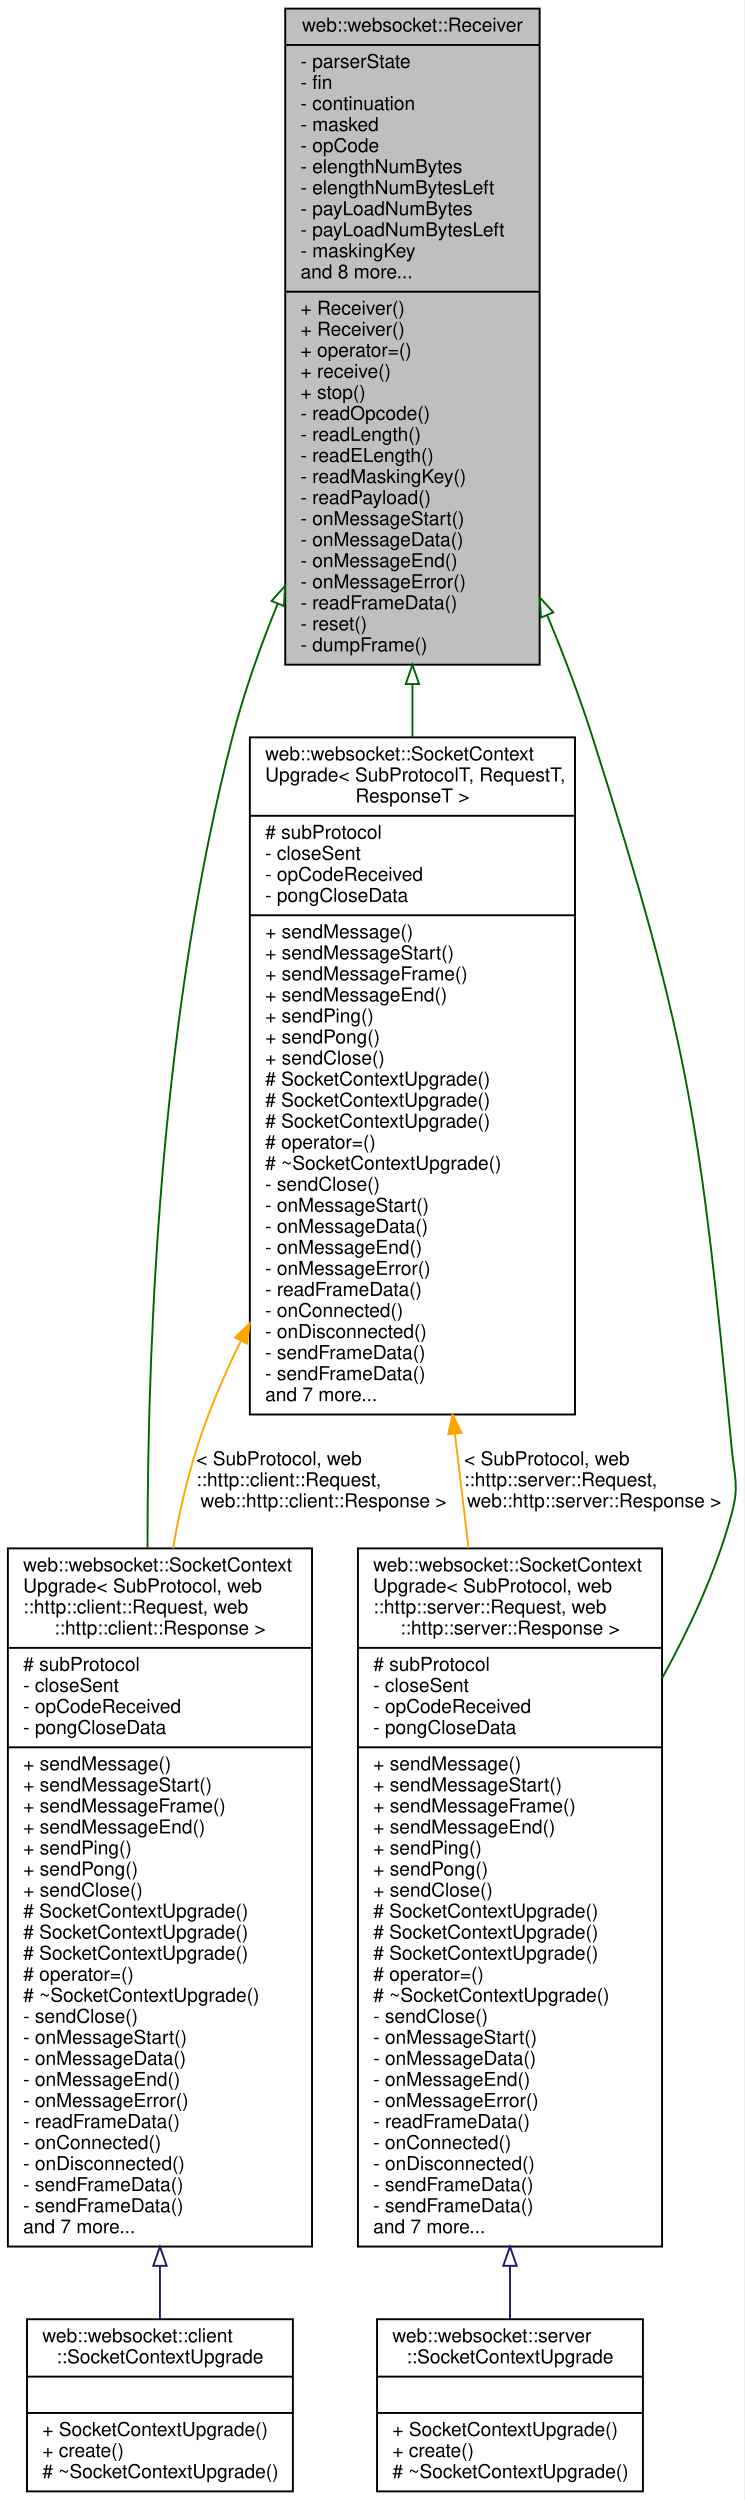
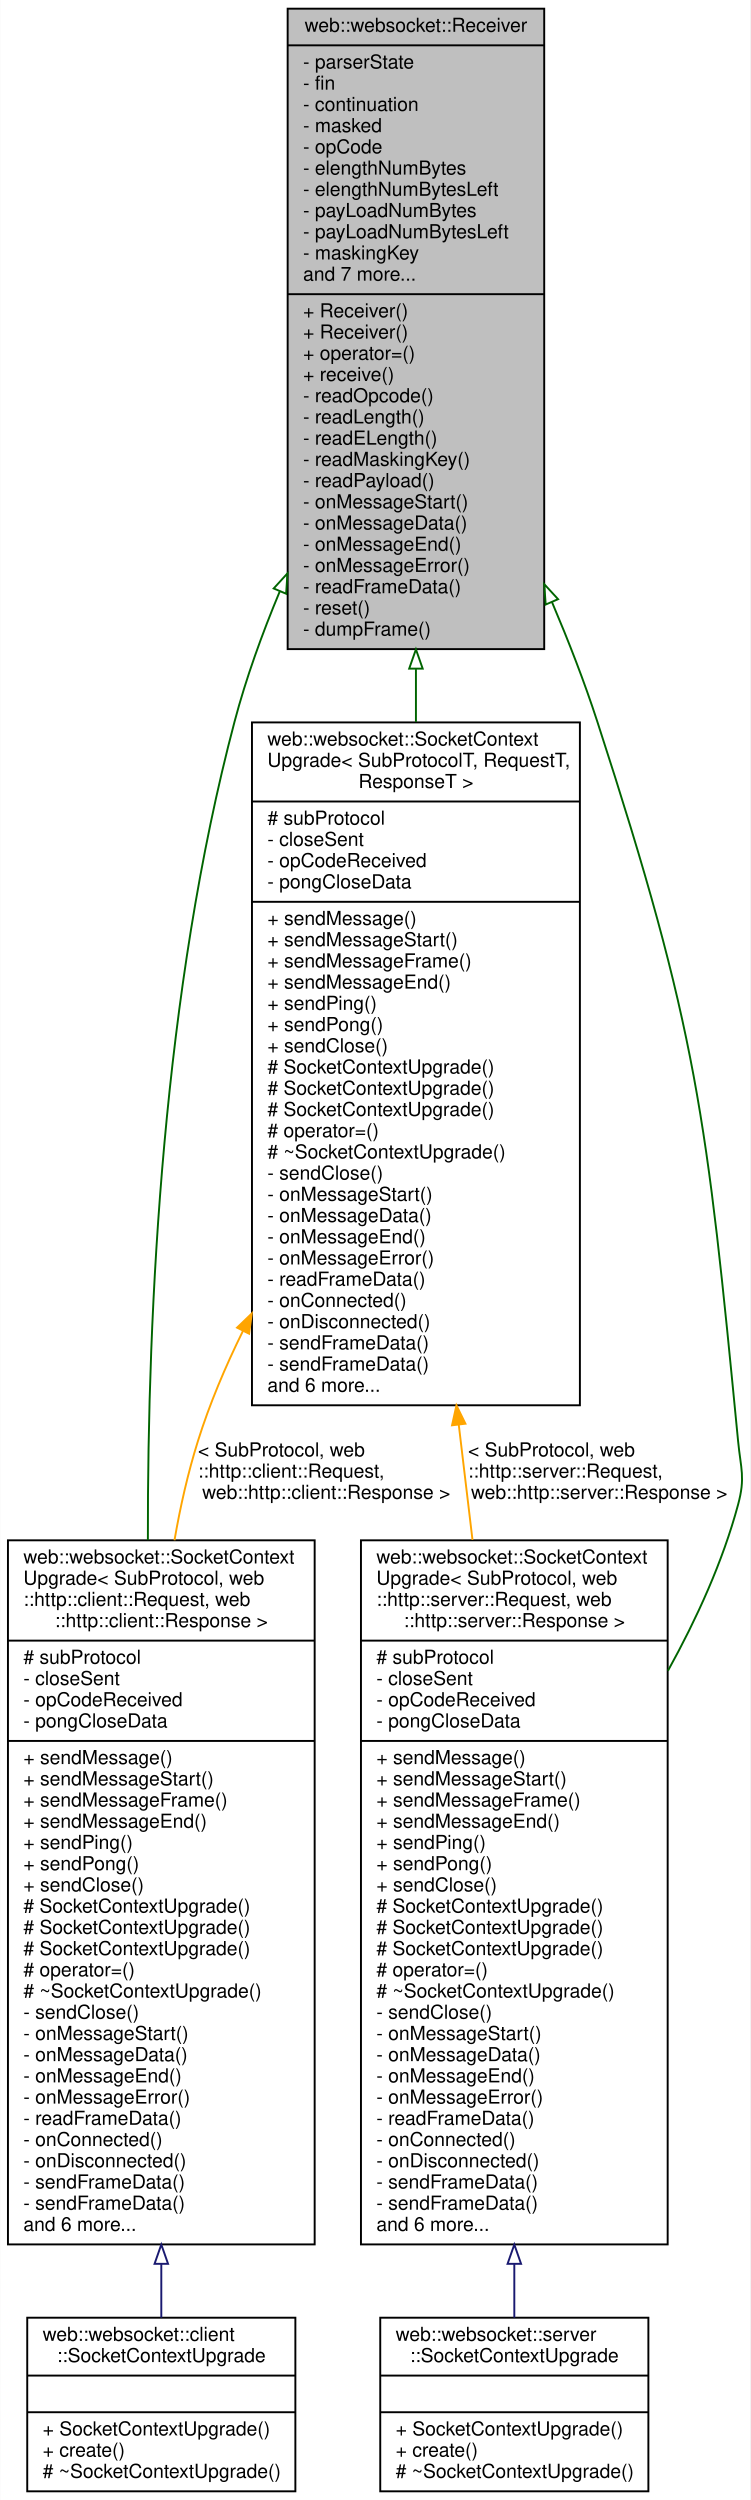
- <svg xmlns="http://www.w3.org/2000/svg" xmlns:xlink="http://www.w3.org/1999/xlink" width="389pt" height="1307pt" viewBox="0.00 0.00 388.76 1307.00">
-   <g id="graph0" class="graph" transform="scale(1 1) rotate(0) translate(4 1303)">
-     <polygon fill="white" stroke="transparent" points="-4,4 -4,-1303 384.76,-1303 384.76,4 -4,4" />
+ <svg xmlns="http://www.w3.org/2000/svg" xmlns:xlink="http://www.w3.org/1999/xlink" width="389pt" height="1296pt" viewBox="0.00 0.00 388.76 1296.00">
+   <g id="graph0" class="graph" transform="scale(1 1) rotate(0) translate(4 1292)">
+     <polygon fill="white" stroke="transparent" points="-4,4 -4,-1292 384.76,-1292 384.76,4 -4,4" />
    <g id="node1" class="node">
      <g id="a_node1">
        <a xlink:title=" ">
-           <polygon fill="#bfbfbf" stroke="black" points="145,-955.5 145,-1298.5 278,-1298.5 278,-955.5 145,-955.5" />
-           <text text-anchor="middle" x="211.5" y="-1286.5" font-family="Helvetica,sans-Serif" font-size="10.00">web::websocket::Receiver</text>
-           <polyline fill="none" stroke="black" points="145,-1279.5 278,-1279.5 " />
-           <text text-anchor="start" x="153" y="-1267.5" font-family="Helvetica,sans-Serif" font-size="10.00">- parserState</text>
-           <text text-anchor="start" x="153" y="-1256.5" font-family="Helvetica,sans-Serif" font-size="10.00">- fin</text>
-           <text text-anchor="start" x="153" y="-1245.5" font-family="Helvetica,sans-Serif" font-size="10.00">- continuation</text>
-           <text text-anchor="start" x="153" y="-1234.5" font-family="Helvetica,sans-Serif" font-size="10.00">- masked</text>
-           <text text-anchor="start" x="153" y="-1223.5" font-family="Helvetica,sans-Serif" font-size="10.00">- opCode</text>
-           <text text-anchor="start" x="153" y="-1212.5" font-family="Helvetica,sans-Serif" font-size="10.00">- elengthNumBytes</text>
-           <text text-anchor="start" x="153" y="-1201.5" font-family="Helvetica,sans-Serif" font-size="10.00">- elengthNumBytesLeft</text>
-           <text text-anchor="start" x="153" y="-1190.5" font-family="Helvetica,sans-Serif" font-size="10.00">- payLoadNumBytes</text>
-           <text text-anchor="start" x="153" y="-1179.5" font-family="Helvetica,sans-Serif" font-size="10.00">- payLoadNumBytesLeft</text>
-           <text text-anchor="start" x="153" y="-1168.5" font-family="Helvetica,sans-Serif" font-size="10.00">- maskingKey</text>
-           <text text-anchor="start" x="153" y="-1157.5" font-family="Helvetica,sans-Serif" font-size="10.00">and 8 more...</text>
-           <polyline fill="none" stroke="black" points="145,-1150.5 278,-1150.5 " />
-           <text text-anchor="start" x="153" y="-1138.5" font-family="Helvetica,sans-Serif" font-size="10.00">+ Receiver()</text>
+           <polygon fill="#bfbfbf" stroke="black" points="145,-955.5 145,-1287.5 278,-1287.5 278,-955.5 145,-955.5" />
+           <text text-anchor="middle" x="211.5" y="-1275.5" font-family="Helvetica,sans-Serif" font-size="10.00">web::websocket::Receiver</text>
+           <polyline fill="none" stroke="black" points="145,-1268.5 278,-1268.5 " />
+           <text text-anchor="start" x="153" y="-1256.5" font-family="Helvetica,sans-Serif" font-size="10.00">- parserState</text>
+           <text text-anchor="start" x="153" y="-1245.5" font-family="Helvetica,sans-Serif" font-size="10.00">- fin</text>
+           <text text-anchor="start" x="153" y="-1234.5" font-family="Helvetica,sans-Serif" font-size="10.00">- continuation</text>
+           <text text-anchor="start" x="153" y="-1223.5" font-family="Helvetica,sans-Serif" font-size="10.00">- masked</text>
+           <text text-anchor="start" x="153" y="-1212.5" font-family="Helvetica,sans-Serif" font-size="10.00">- opCode</text>
+           <text text-anchor="start" x="153" y="-1201.5" font-family="Helvetica,sans-Serif" font-size="10.00">- elengthNumBytes</text>
+           <text text-anchor="start" x="153" y="-1190.5" font-family="Helvetica,sans-Serif" font-size="10.00">- elengthNumBytesLeft</text>
+           <text text-anchor="start" x="153" y="-1179.5" font-family="Helvetica,sans-Serif" font-size="10.00">- payLoadNumBytes</text>
+           <text text-anchor="start" x="153" y="-1168.5" font-family="Helvetica,sans-Serif" font-size="10.00">- payLoadNumBytesLeft</text>
+           <text text-anchor="start" x="153" y="-1157.5" font-family="Helvetica,sans-Serif" font-size="10.00">- maskingKey</text>
+           <text text-anchor="start" x="153" y="-1146.5" font-family="Helvetica,sans-Serif" font-size="10.00">and 7 more...</text>
+           <polyline fill="none" stroke="black" points="145,-1139.5 278,-1139.5 " />
          <text text-anchor="start" x="153" y="-1127.5" font-family="Helvetica,sans-Serif" font-size="10.00">+ Receiver()</text>
-           <text text-anchor="start" x="153" y="-1116.5" font-family="Helvetica,sans-Serif" font-size="10.00">+ operator=()</text>
-           <text text-anchor="start" x="153" y="-1105.5" font-family="Helvetica,sans-Serif" font-size="10.00">+ receive()</text>
-           <text text-anchor="start" x="153" y="-1094.5" font-family="Helvetica,sans-Serif" font-size="10.00">+ stop()</text>
+           <text text-anchor="start" x="153" y="-1116.5" font-family="Helvetica,sans-Serif" font-size="10.00">+ Receiver()</text>
+           <text text-anchor="start" x="153" y="-1105.5" font-family="Helvetica,sans-Serif" font-size="10.00">+ operator=()</text>
+           <text text-anchor="start" x="153" y="-1094.5" font-family="Helvetica,sans-Serif" font-size="10.00">+ receive()</text>
          <text text-anchor="start" x="153" y="-1083.5" font-family="Helvetica,sans-Serif" font-size="10.00">- readOpcode()</text>
          <text text-anchor="start" x="153" y="-1072.5" font-family="Helvetica,sans-Serif" font-size="10.00">- readLength()</text>
          <text text-anchor="start" x="153" y="-1061.5" font-family="Helvetica,sans-Serif" font-size="10.00">- readELength()</text>
          <text text-anchor="start" x="153" y="-1050.5" font-family="Helvetica,sans-Serif" font-size="10.00">- readMaskingKey()</text>
          <text text-anchor="start" x="153" y="-1039.5" font-family="Helvetica,sans-Serif" font-size="10.00">- readPayload()</text>
          <text text-anchor="start" x="153" y="-1028.5" font-family="Helvetica,sans-Serif" font-size="10.00">- onMessageStart()</text>
          <text text-anchor="start" x="153" y="-1017.5" font-family="Helvetica,sans-Serif" font-size="10.00">- onMessageData()</text>
          <text text-anchor="start" x="153" y="-1006.5" font-family="Helvetica,sans-Serif" font-size="10.00">- onMessageEnd()</text>
          <text text-anchor="start" x="153" y="-995.5" font-family="Helvetica,sans-Serif" font-size="10.00">- onMessageError()</text>
          <text text-anchor="start" x="153" y="-984.5" font-family="Helvetica,sans-Serif" font-size="10.00">- readFrameData()</text>
          <text text-anchor="start" x="153" y="-973.5" font-family="Helvetica,sans-Serif" font-size="10.00">- reset()</text>
          <text text-anchor="start" x="153" y="-962.5" font-family="Helvetica,sans-Serif" font-size="10.00">- dumpFrame()</text>
        </a>
      </g>
    </g>
    <g id="node2" class="node">
      <g id="a_node2">
        <a xlink:href="classweb_1_1websocket_1_1_socket_context_upgrade.html" target="_top" xlink:title=" ">
          <polygon fill="white" stroke="black" points="0,-128.5 0,-493.5 159,-493.5 159,-128.5 0,-128.5" />
          <text text-anchor="start" x="8" y="-481.5" font-family="Helvetica,sans-Serif" font-size="10.00">web::websocket::SocketContext</text>
          <text text-anchor="start" x="8" y="-470.5" font-family="Helvetica,sans-Serif" font-size="10.00">Upgrade&lt; SubProtocol, web</text>
          <text text-anchor="start" x="8" y="-459.5" font-family="Helvetica,sans-Serif" font-size="10.00">::http::client::Request, web</text>
          <text text-anchor="middle" x="79.5" y="-448.5" font-family="Helvetica,sans-Serif" font-size="10.00">::http::client::Response &gt;</text>
          <polyline fill="none" stroke="black" points="0,-441.5 159,-441.5 " />
          <text text-anchor="start" x="8" y="-429.5" font-family="Helvetica,sans-Serif" font-size="10.00"># subProtocol</text>
          <text text-anchor="start" x="8" y="-418.5" font-family="Helvetica,sans-Serif" font-size="10.00">- closeSent</text>
          <text text-anchor="start" x="8" y="-407.5" font-family="Helvetica,sans-Serif" font-size="10.00">- opCodeReceived</text>
          <text text-anchor="start" x="8" y="-396.5" font-family="Helvetica,sans-Serif" font-size="10.00">- pongCloseData</text>
          <polyline fill="none" stroke="black" points="0,-389.5 159,-389.5 " />
          <text text-anchor="start" x="8" y="-377.5" font-family="Helvetica,sans-Serif" font-size="10.00">+ sendMessage()</text>
          <text text-anchor="start" x="8" y="-366.5" font-family="Helvetica,sans-Serif" font-size="10.00">+ sendMessageStart()</text>
          <text text-anchor="start" x="8" y="-355.5" font-family="Helvetica,sans-Serif" font-size="10.00">+ sendMessageFrame()</text>
          <text text-anchor="start" x="8" y="-344.5" font-family="Helvetica,sans-Serif" font-size="10.00">+ sendMessageEnd()</text>
          <text text-anchor="start" x="8" y="-333.5" font-family="Helvetica,sans-Serif" font-size="10.00">+ sendPing()</text>
          <text text-anchor="start" x="8" y="-322.5" font-family="Helvetica,sans-Serif" font-size="10.00">+ sendPong()</text>
          <text text-anchor="start" x="8" y="-311.5" font-family="Helvetica,sans-Serif" font-size="10.00">+ sendClose()</text>
          <text text-anchor="start" x="8" y="-300.5" font-family="Helvetica,sans-Serif" font-size="10.00"># SocketContextUpgrade()</text>
          <text text-anchor="start" x="8" y="-289.5" font-family="Helvetica,sans-Serif" font-size="10.00"># SocketContextUpgrade()</text>
          <text text-anchor="start" x="8" y="-278.5" font-family="Helvetica,sans-Serif" font-size="10.00"># SocketContextUpgrade()</text>
          <text text-anchor="start" x="8" y="-267.5" font-family="Helvetica,sans-Serif" font-size="10.00"># operator=()</text>
          <text text-anchor="start" x="8" y="-256.5" font-family="Helvetica,sans-Serif" font-size="10.00"># ~SocketContextUpgrade()</text>
          <text text-anchor="start" x="8" y="-245.5" font-family="Helvetica,sans-Serif" font-size="10.00">- sendClose()</text>
          <text text-anchor="start" x="8" y="-234.5" font-family="Helvetica,sans-Serif" font-size="10.00">- onMessageStart()</text>
          <text text-anchor="start" x="8" y="-223.5" font-family="Helvetica,sans-Serif" font-size="10.00">- onMessageData()</text>
          <text text-anchor="start" x="8" y="-212.5" font-family="Helvetica,sans-Serif" font-size="10.00">- onMessageEnd()</text>
          <text text-anchor="start" x="8" y="-201.5" font-family="Helvetica,sans-Serif" font-size="10.00">- onMessageError()</text>
          <text text-anchor="start" x="8" y="-190.5" font-family="Helvetica,sans-Serif" font-size="10.00">- readFrameData()</text>
          <text text-anchor="start" x="8" y="-179.5" font-family="Helvetica,sans-Serif" font-size="10.00">- onConnected()</text>
          <text text-anchor="start" x="8" y="-168.5" font-family="Helvetica,sans-Serif" font-size="10.00">- onDisconnected()</text>
          <text text-anchor="start" x="8" y="-157.5" font-family="Helvetica,sans-Serif" font-size="10.00">- sendFrameData()</text>
          <text text-anchor="start" x="8" y="-146.5" font-family="Helvetica,sans-Serif" font-size="10.00">- sendFrameData()</text>
-           <text text-anchor="start" x="8" y="-135.5" font-family="Helvetica,sans-Serif" font-size="10.00">and 7 more...</text>
+           <text text-anchor="start" x="8" y="-135.5" font-family="Helvetica,sans-Serif" font-size="10.00">and 6 more...</text>
        </a>
      </g>
    </g>
    <g id="edge1" class="edge">
-       <path fill="none" stroke="darkgreen" d="M141.06,-987.38C131.8,-964.66 123.47,-941.01 117.5,-918 81.39,-778.71 72.98,-615.67 73,-493.81" />
-       <polygon fill="none" stroke="darkgreen" points="137.87,-988.82 144.93,-996.71 144.33,-986.14 137.87,-988.82" />
+       <path fill="none" stroke="darkgreen" d="M140.9,-985.38C131.7,-963.33 123.42,-940.38 117.5,-918 80.65,-778.77 72.31,-615.55 72.54,-493.6" />
+       <polygon fill="none" stroke="darkgreen" points="137.76,-986.94 144.9,-994.77 144.21,-984.2 137.76,-986.94" />
    </g>
    <g id="node4" class="node">
      <g id="a_node4">
        <a xlink:href="classweb_1_1websocket_1_1_socket_context_upgrade.html" target="_top" xlink:title=" ">
          <polygon fill="white" stroke="black" points="183,-128.5 183,-493.5 342,-493.5 342,-128.5 183,-128.5" />
          <text text-anchor="start" x="191" y="-481.5" font-family="Helvetica,sans-Serif" font-size="10.00">web::websocket::SocketContext</text>
          <text text-anchor="start" x="191" y="-470.5" font-family="Helvetica,sans-Serif" font-size="10.00">Upgrade&lt; SubProtocol, web</text>
          <text text-anchor="start" x="191" y="-459.5" font-family="Helvetica,sans-Serif" font-size="10.00">::http::server::Request, web</text>
          <text text-anchor="middle" x="262.5" y="-448.5" font-family="Helvetica,sans-Serif" font-size="10.00">::http::server::Response &gt;</text>
          <polyline fill="none" stroke="black" points="183,-441.5 342,-441.5 " />
          <text text-anchor="start" x="191" y="-429.5" font-family="Helvetica,sans-Serif" font-size="10.00"># subProtocol</text>
          <text text-anchor="start" x="191" y="-418.5" font-family="Helvetica,sans-Serif" font-size="10.00">- closeSent</text>
          <text text-anchor="start" x="191" y="-407.5" font-family="Helvetica,sans-Serif" font-size="10.00">- opCodeReceived</text>
          <text text-anchor="start" x="191" y="-396.5" font-family="Helvetica,sans-Serif" font-size="10.00">- pongCloseData</text>
          <polyline fill="none" stroke="black" points="183,-389.5 342,-389.5 " />
          <text text-anchor="start" x="191" y="-377.5" font-family="Helvetica,sans-Serif" font-size="10.00">+ sendMessage()</text>
          <text text-anchor="start" x="191" y="-366.5" font-family="Helvetica,sans-Serif" font-size="10.00">+ sendMessageStart()</text>
          <text text-anchor="start" x="191" y="-355.5" font-family="Helvetica,sans-Serif" font-size="10.00">+ sendMessageFrame()</text>
          <text text-anchor="start" x="191" y="-344.5" font-family="Helvetica,sans-Serif" font-size="10.00">+ sendMessageEnd()</text>
          <text text-anchor="start" x="191" y="-333.5" font-family="Helvetica,sans-Serif" font-size="10.00">+ sendPing()</text>
          <text text-anchor="start" x="191" y="-322.5" font-family="Helvetica,sans-Serif" font-size="10.00">+ sendPong()</text>
          <text text-anchor="start" x="191" y="-311.5" font-family="Helvetica,sans-Serif" font-size="10.00">+ sendClose()</text>
          <text text-anchor="start" x="191" y="-300.5" font-family="Helvetica,sans-Serif" font-size="10.00"># SocketContextUpgrade()</text>
          <text text-anchor="start" x="191" y="-289.5" font-family="Helvetica,sans-Serif" font-size="10.00"># SocketContextUpgrade()</text>
          <text text-anchor="start" x="191" y="-278.5" font-family="Helvetica,sans-Serif" font-size="10.00"># SocketContextUpgrade()</text>
          <text text-anchor="start" x="191" y="-267.5" font-family="Helvetica,sans-Serif" font-size="10.00"># operator=()</text>
          <text text-anchor="start" x="191" y="-256.5" font-family="Helvetica,sans-Serif" font-size="10.00"># ~SocketContextUpgrade()</text>
          <text text-anchor="start" x="191" y="-245.5" font-family="Helvetica,sans-Serif" font-size="10.00">- sendClose()</text>
          <text text-anchor="start" x="191" y="-234.5" font-family="Helvetica,sans-Serif" font-size="10.00">- onMessageStart()</text>
          <text text-anchor="start" x="191" y="-223.5" font-family="Helvetica,sans-Serif" font-size="10.00">- onMessageData()</text>
          <text text-anchor="start" x="191" y="-212.5" font-family="Helvetica,sans-Serif" font-size="10.00">- onMessageEnd()</text>
          <text text-anchor="start" x="191" y="-201.5" font-family="Helvetica,sans-Serif" font-size="10.00">- onMessageError()</text>
          <text text-anchor="start" x="191" y="-190.5" font-family="Helvetica,sans-Serif" font-size="10.00">- readFrameData()</text>
          <text text-anchor="start" x="191" y="-179.5" font-family="Helvetica,sans-Serif" font-size="10.00">- onConnected()</text>
          <text text-anchor="start" x="191" y="-168.5" font-family="Helvetica,sans-Serif" font-size="10.00">- onDisconnected()</text>
          <text text-anchor="start" x="191" y="-157.5" font-family="Helvetica,sans-Serif" font-size="10.00">- sendFrameData()</text>
          <text text-anchor="start" x="191" y="-146.5" font-family="Helvetica,sans-Serif" font-size="10.00">- sendFrameData()</text>
-           <text text-anchor="start" x="191" y="-135.5" font-family="Helvetica,sans-Serif" font-size="10.00">and 7 more...</text>
+           <text text-anchor="start" x="191" y="-135.5" font-family="Helvetica,sans-Serif" font-size="10.00">and 6 more...</text>
        </a>
      </g>
    </g>
    <g id="edge3" class="edge">
-       <path fill="none" stroke="darkgreen" d="M281.95,-981.44C290.66,-960.45 298.84,-938.88 305.5,-918 356.85,-757.07 362.2,-713.13 378.5,-545 379.92,-530.4 382.31,-526.16 378.5,-512 370.58,-482.54 357.13,-452.95 342.15,-425.89" />
-       <polygon fill="none" stroke="darkgreen" points="278.7,-980.13 278.04,-990.71 285.15,-982.85 278.7,-980.13" />
+       <path fill="none" stroke="darkgreen" d="M282.04,-979.84C290.74,-959.4 298.88,-938.38 305.5,-918 357.66,-757.33 362.2,-713.13 378.5,-545 379.92,-530.4 382.31,-526.16 378.5,-512 370.58,-482.54 357.13,-452.95 342.15,-425.89" />
+       <polygon fill="none" stroke="darkgreen" points="278.76,-978.61 278.01,-989.18 285.18,-981.39 278.76,-978.61" />
    </g>
    <g id="node6" class="node">
      <g id="a_node6">
        <a xlink:href="classweb_1_1websocket_1_1_socket_context_upgrade.html" target="_top" xlink:title=" ">
          <polygon fill="white" stroke="black" points="126.5,-563.5 126.5,-917.5 296.5,-917.5 296.5,-563.5 126.5,-563.5" />
          <text text-anchor="start" x="134.5" y="-905.5" font-family="Helvetica,sans-Serif" font-size="10.00">web::websocket::SocketContext</text>
          <text text-anchor="start" x="134.5" y="-894.5" font-family="Helvetica,sans-Serif" font-size="10.00">Upgrade&lt; SubProtocolT, RequestT,</text>
          <text text-anchor="middle" x="211.5" y="-883.5" font-family="Helvetica,sans-Serif" font-size="10.00"> ResponseT &gt;</text>
          <polyline fill="none" stroke="black" points="126.5,-876.5 296.5,-876.5 " />
          <text text-anchor="start" x="134.5" y="-864.5" font-family="Helvetica,sans-Serif" font-size="10.00"># subProtocol</text>
          <text text-anchor="start" x="134.5" y="-853.5" font-family="Helvetica,sans-Serif" font-size="10.00">- closeSent</text>
          <text text-anchor="start" x="134.5" y="-842.5" font-family="Helvetica,sans-Serif" font-size="10.00">- opCodeReceived</text>
          <text text-anchor="start" x="134.5" y="-831.5" font-family="Helvetica,sans-Serif" font-size="10.00">- pongCloseData</text>
          <polyline fill="none" stroke="black" points="126.5,-824.5 296.5,-824.5 " />
          <text text-anchor="start" x="134.5" y="-812.5" font-family="Helvetica,sans-Serif" font-size="10.00">+ sendMessage()</text>
          <text text-anchor="start" x="134.5" y="-801.5" font-family="Helvetica,sans-Serif" font-size="10.00">+ sendMessageStart()</text>
          <text text-anchor="start" x="134.5" y="-790.5" font-family="Helvetica,sans-Serif" font-size="10.00">+ sendMessageFrame()</text>
          <text text-anchor="start" x="134.5" y="-779.5" font-family="Helvetica,sans-Serif" font-size="10.00">+ sendMessageEnd()</text>
          <text text-anchor="start" x="134.5" y="-768.5" font-family="Helvetica,sans-Serif" font-size="10.00">+ sendPing()</text>
          <text text-anchor="start" x="134.5" y="-757.5" font-family="Helvetica,sans-Serif" font-size="10.00">+ sendPong()</text>
          <text text-anchor="start" x="134.5" y="-746.5" font-family="Helvetica,sans-Serif" font-size="10.00">+ sendClose()</text>
          <text text-anchor="start" x="134.5" y="-735.5" font-family="Helvetica,sans-Serif" font-size="10.00"># SocketContextUpgrade()</text>
          <text text-anchor="start" x="134.5" y="-724.5" font-family="Helvetica,sans-Serif" font-size="10.00"># SocketContextUpgrade()</text>
          <text text-anchor="start" x="134.5" y="-713.5" font-family="Helvetica,sans-Serif" font-size="10.00"># SocketContextUpgrade()</text>
          <text text-anchor="start" x="134.5" y="-702.5" font-family="Helvetica,sans-Serif" font-size="10.00"># operator=()</text>
          <text text-anchor="start" x="134.5" y="-691.5" font-family="Helvetica,sans-Serif" font-size="10.00"># ~SocketContextUpgrade()</text>
          <text text-anchor="start" x="134.5" y="-680.5" font-family="Helvetica,sans-Serif" font-size="10.00">- sendClose()</text>
          <text text-anchor="start" x="134.5" y="-669.5" font-family="Helvetica,sans-Serif" font-size="10.00">- onMessageStart()</text>
          <text text-anchor="start" x="134.5" y="-658.5" font-family="Helvetica,sans-Serif" font-size="10.00">- onMessageData()</text>
          <text text-anchor="start" x="134.5" y="-647.5" font-family="Helvetica,sans-Serif" font-size="10.00">- onMessageEnd()</text>
          <text text-anchor="start" x="134.5" y="-636.5" font-family="Helvetica,sans-Serif" font-size="10.00">- onMessageError()</text>
          <text text-anchor="start" x="134.5" y="-625.5" font-family="Helvetica,sans-Serif" font-size="10.00">- readFrameData()</text>
          <text text-anchor="start" x="134.5" y="-614.5" font-family="Helvetica,sans-Serif" font-size="10.00">- onConnected()</text>
          <text text-anchor="start" x="134.5" y="-603.5" font-family="Helvetica,sans-Serif" font-size="10.00">- onDisconnected()</text>
          <text text-anchor="start" x="134.5" y="-592.5" font-family="Helvetica,sans-Serif" font-size="10.00">- sendFrameData()</text>
          <text text-anchor="start" x="134.5" y="-581.5" font-family="Helvetica,sans-Serif" font-size="10.00">- sendFrameData()</text>
-           <text text-anchor="start" x="134.5" y="-570.5" font-family="Helvetica,sans-Serif" font-size="10.00">and 7 more...</text>
+           <text text-anchor="start" x="134.5" y="-570.5" font-family="Helvetica,sans-Serif" font-size="10.00">and 6 more...</text>
        </a>
      </g>
    </g>
    <g id="edge5" class="edge">
-       <path fill="none" stroke="darkgreen" d="M211.5,-945.37C211.5,-936.12 211.5,-926.84 211.5,-917.6" />
-       <polygon fill="none" stroke="darkgreen" points="208,-945.39 211.5,-955.39 215,-945.39 208,-945.39" />
+       <path fill="none" stroke="darkgreen" d="M211.5,-945.11C211.5,-936.01 211.5,-926.86 211.5,-917.76" />
+       <polygon fill="none" stroke="darkgreen" points="208,-945.37 211.5,-955.37 215,-945.37 208,-945.37" />
    </g>
    <g id="node3" class="node">
      <g id="a_node3">
        <a xlink:href="classweb_1_1websocket_1_1client_1_1_socket_context_upgrade.html" target="_top" xlink:title=" ">
          <polygon fill="white" stroke="black" points="10,-0.5 10,-90.5 149,-90.5 149,-0.5 10,-0.5" />
          <text text-anchor="start" x="18" y="-78.5" font-family="Helvetica,sans-Serif" font-size="10.00">web::websocket::client</text>
          <text text-anchor="middle" x="79.5" y="-67.5" font-family="Helvetica,sans-Serif" font-size="10.00">::SocketContextUpgrade</text>
          <polyline fill="none" stroke="black" points="10,-60.5 149,-60.5 " />
          <text text-anchor="middle" x="79.5" y="-48.5" font-family="Helvetica,sans-Serif" font-size="10.00"> </text>
          <polyline fill="none" stroke="black" points="10,-41.5 149,-41.5 " />
          <text text-anchor="start" x="18" y="-29.5" font-family="Helvetica,sans-Serif" font-size="10.00">+ SocketContextUpgrade()</text>
          <text text-anchor="start" x="18" y="-18.5" font-family="Helvetica,sans-Serif" font-size="10.00">+ create()</text>
          <text text-anchor="start" x="18" y="-7.5" font-family="Helvetica,sans-Serif" font-size="10.00"># ~SocketContextUpgrade()</text>
        </a>
      </g>
    </g>
    <g id="edge2" class="edge">
      <path fill="none" stroke="midnightblue" d="M79.5,-118.3C79.5,-108.36 79.5,-98.99 79.5,-90.52" />
      <polygon fill="none" stroke="midnightblue" points="76,-118.43 79.5,-128.43 83,-118.43 76,-118.43" />
    </g>
    <g id="node5" class="node">
      <g id="a_node5">
        <a xlink:href="classweb_1_1websocket_1_1server_1_1_socket_context_upgrade.html" target="_top" xlink:title=" ">
          <polygon fill="white" stroke="black" points="193,-0.5 193,-90.5 332,-90.5 332,-0.5 193,-0.5" />
          <text text-anchor="start" x="201" y="-78.5" font-family="Helvetica,sans-Serif" font-size="10.00">web::websocket::server</text>
          <text text-anchor="middle" x="262.5" y="-67.5" font-family="Helvetica,sans-Serif" font-size="10.00">::SocketContextUpgrade</text>
          <polyline fill="none" stroke="black" points="193,-60.5 332,-60.5 " />
          <text text-anchor="middle" x="262.5" y="-48.5" font-family="Helvetica,sans-Serif" font-size="10.00"> </text>
          <polyline fill="none" stroke="black" points="193,-41.5 332,-41.5 " />
          <text text-anchor="start" x="201" y="-29.5" font-family="Helvetica,sans-Serif" font-size="10.00">+ SocketContextUpgrade()</text>
          <text text-anchor="start" x="201" y="-18.5" font-family="Helvetica,sans-Serif" font-size="10.00">+ create()</text>
          <text text-anchor="start" x="201" y="-7.5" font-family="Helvetica,sans-Serif" font-size="10.00"># ~SocketContextUpgrade()</text>
        </a>
      </g>
    </g>
    <g id="edge4" class="edge">
      <path fill="none" stroke="midnightblue" d="M262.5,-118.3C262.5,-108.36 262.5,-98.99 262.5,-90.52" />
      <polygon fill="none" stroke="midnightblue" points="259,-118.43 262.5,-128.43 266,-118.43 259,-118.43" />
    </g>
    <g id="edge6" class="edge">
      <path fill="none" stroke="orange" d="M121.82,-602.02C112.64,-583.42 104.5,-564.13 98.5,-545 93.34,-528.54 89.37,-511.13 86.33,-493.52" />
      <polygon fill="orange" stroke="orange" points="118.77,-603.75 126.4,-611.09 125.02,-600.59 118.77,-603.75" />
      <text text-anchor="start" x="98.5" y="-537" font-family="Helvetica,sans-Serif" font-size="10.00"> &lt; SubProtocol, web</text>
      <text text-anchor="start" x="98.5" y="-526" font-family="Helvetica,sans-Serif" font-size="10.00">::http::client::Request,</text>
      <text text-anchor="middle" x="165" y="-515" font-family="Helvetica,sans-Serif" font-size="10.00"> web::http::client::Response &gt;</text>
    </g>
    <g id="edge7" class="edge">
      <path fill="none" stroke="orange" d="M233.7,-553.45C236.06,-533.63 238.46,-513.49 240.82,-493.72" />
      <polygon fill="orange" stroke="orange" points="230.21,-553.12 232.5,-563.46 237.16,-553.95 230.21,-553.12" />
      <text text-anchor="start" x="238.5" y="-537" font-family="Helvetica,sans-Serif" font-size="10.00"> &lt; SubProtocol, web</text>
      <text text-anchor="start" x="238.5" y="-526" font-family="Helvetica,sans-Serif" font-size="10.00">::http::server::Request,</text>
      <text text-anchor="middle" x="306.5" y="-515" font-family="Helvetica,sans-Serif" font-size="10.00"> web::http::server::Response &gt;</text>
    </g>
  </g>
</svg>
